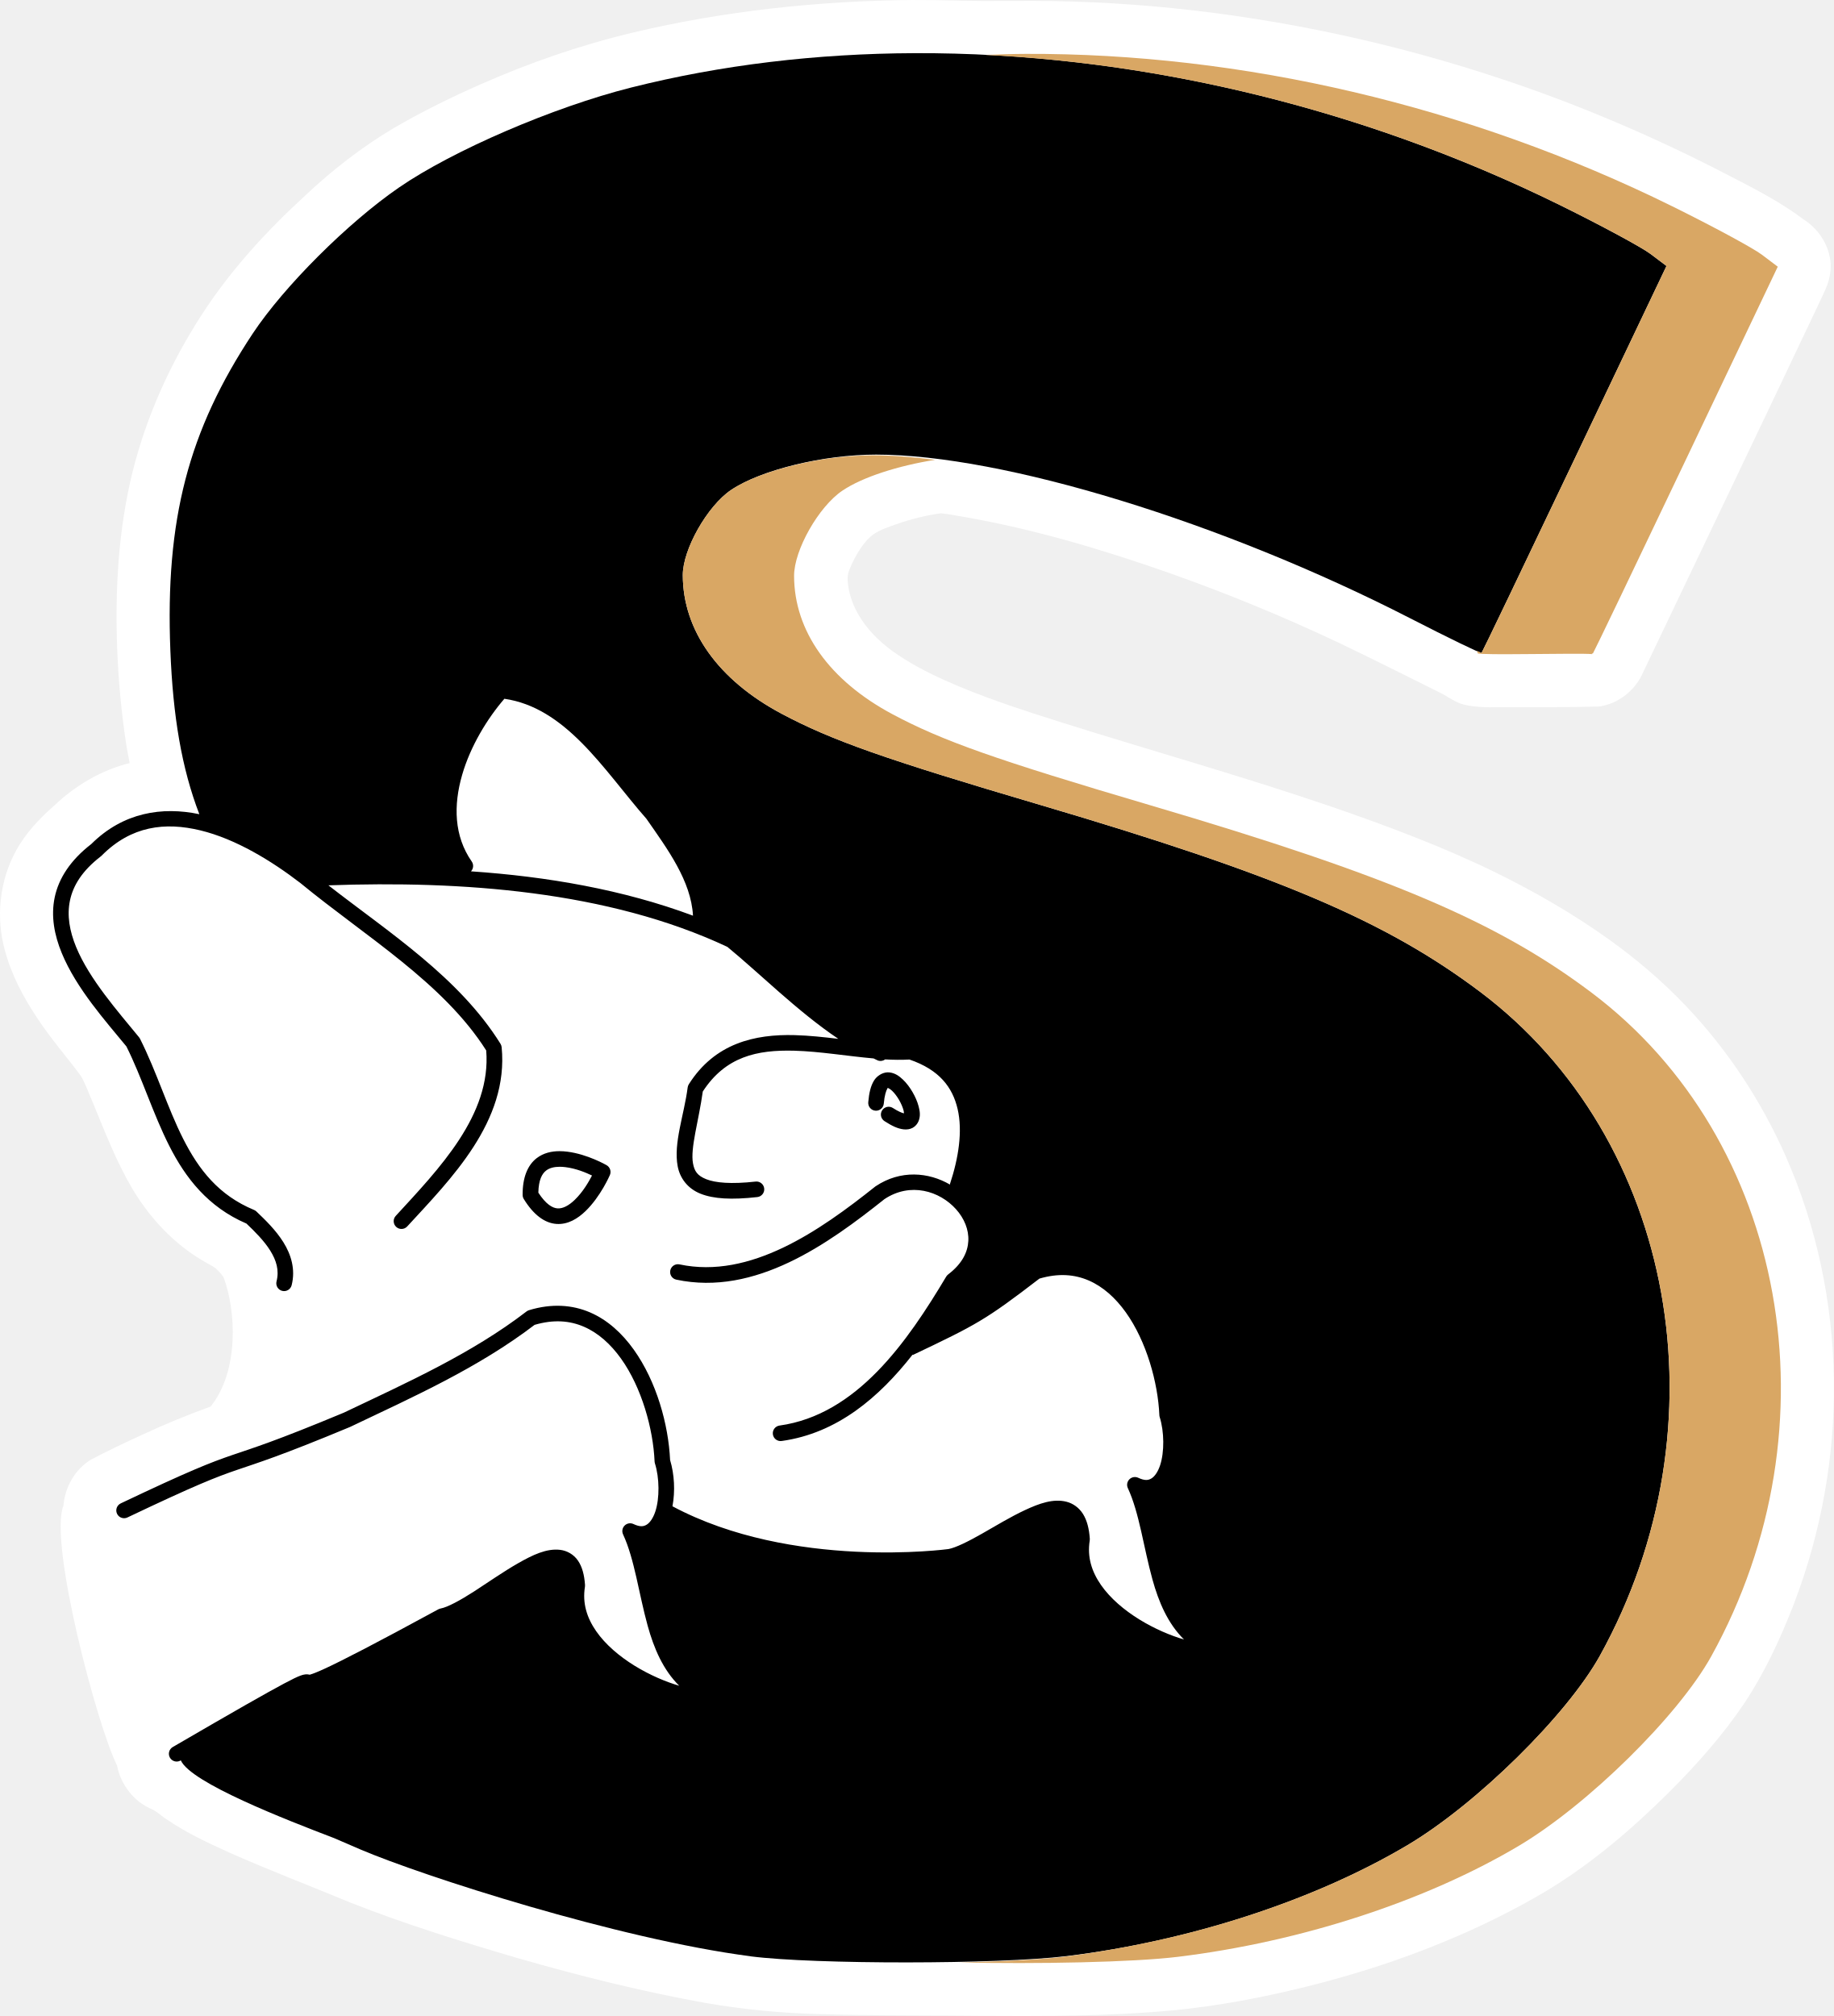
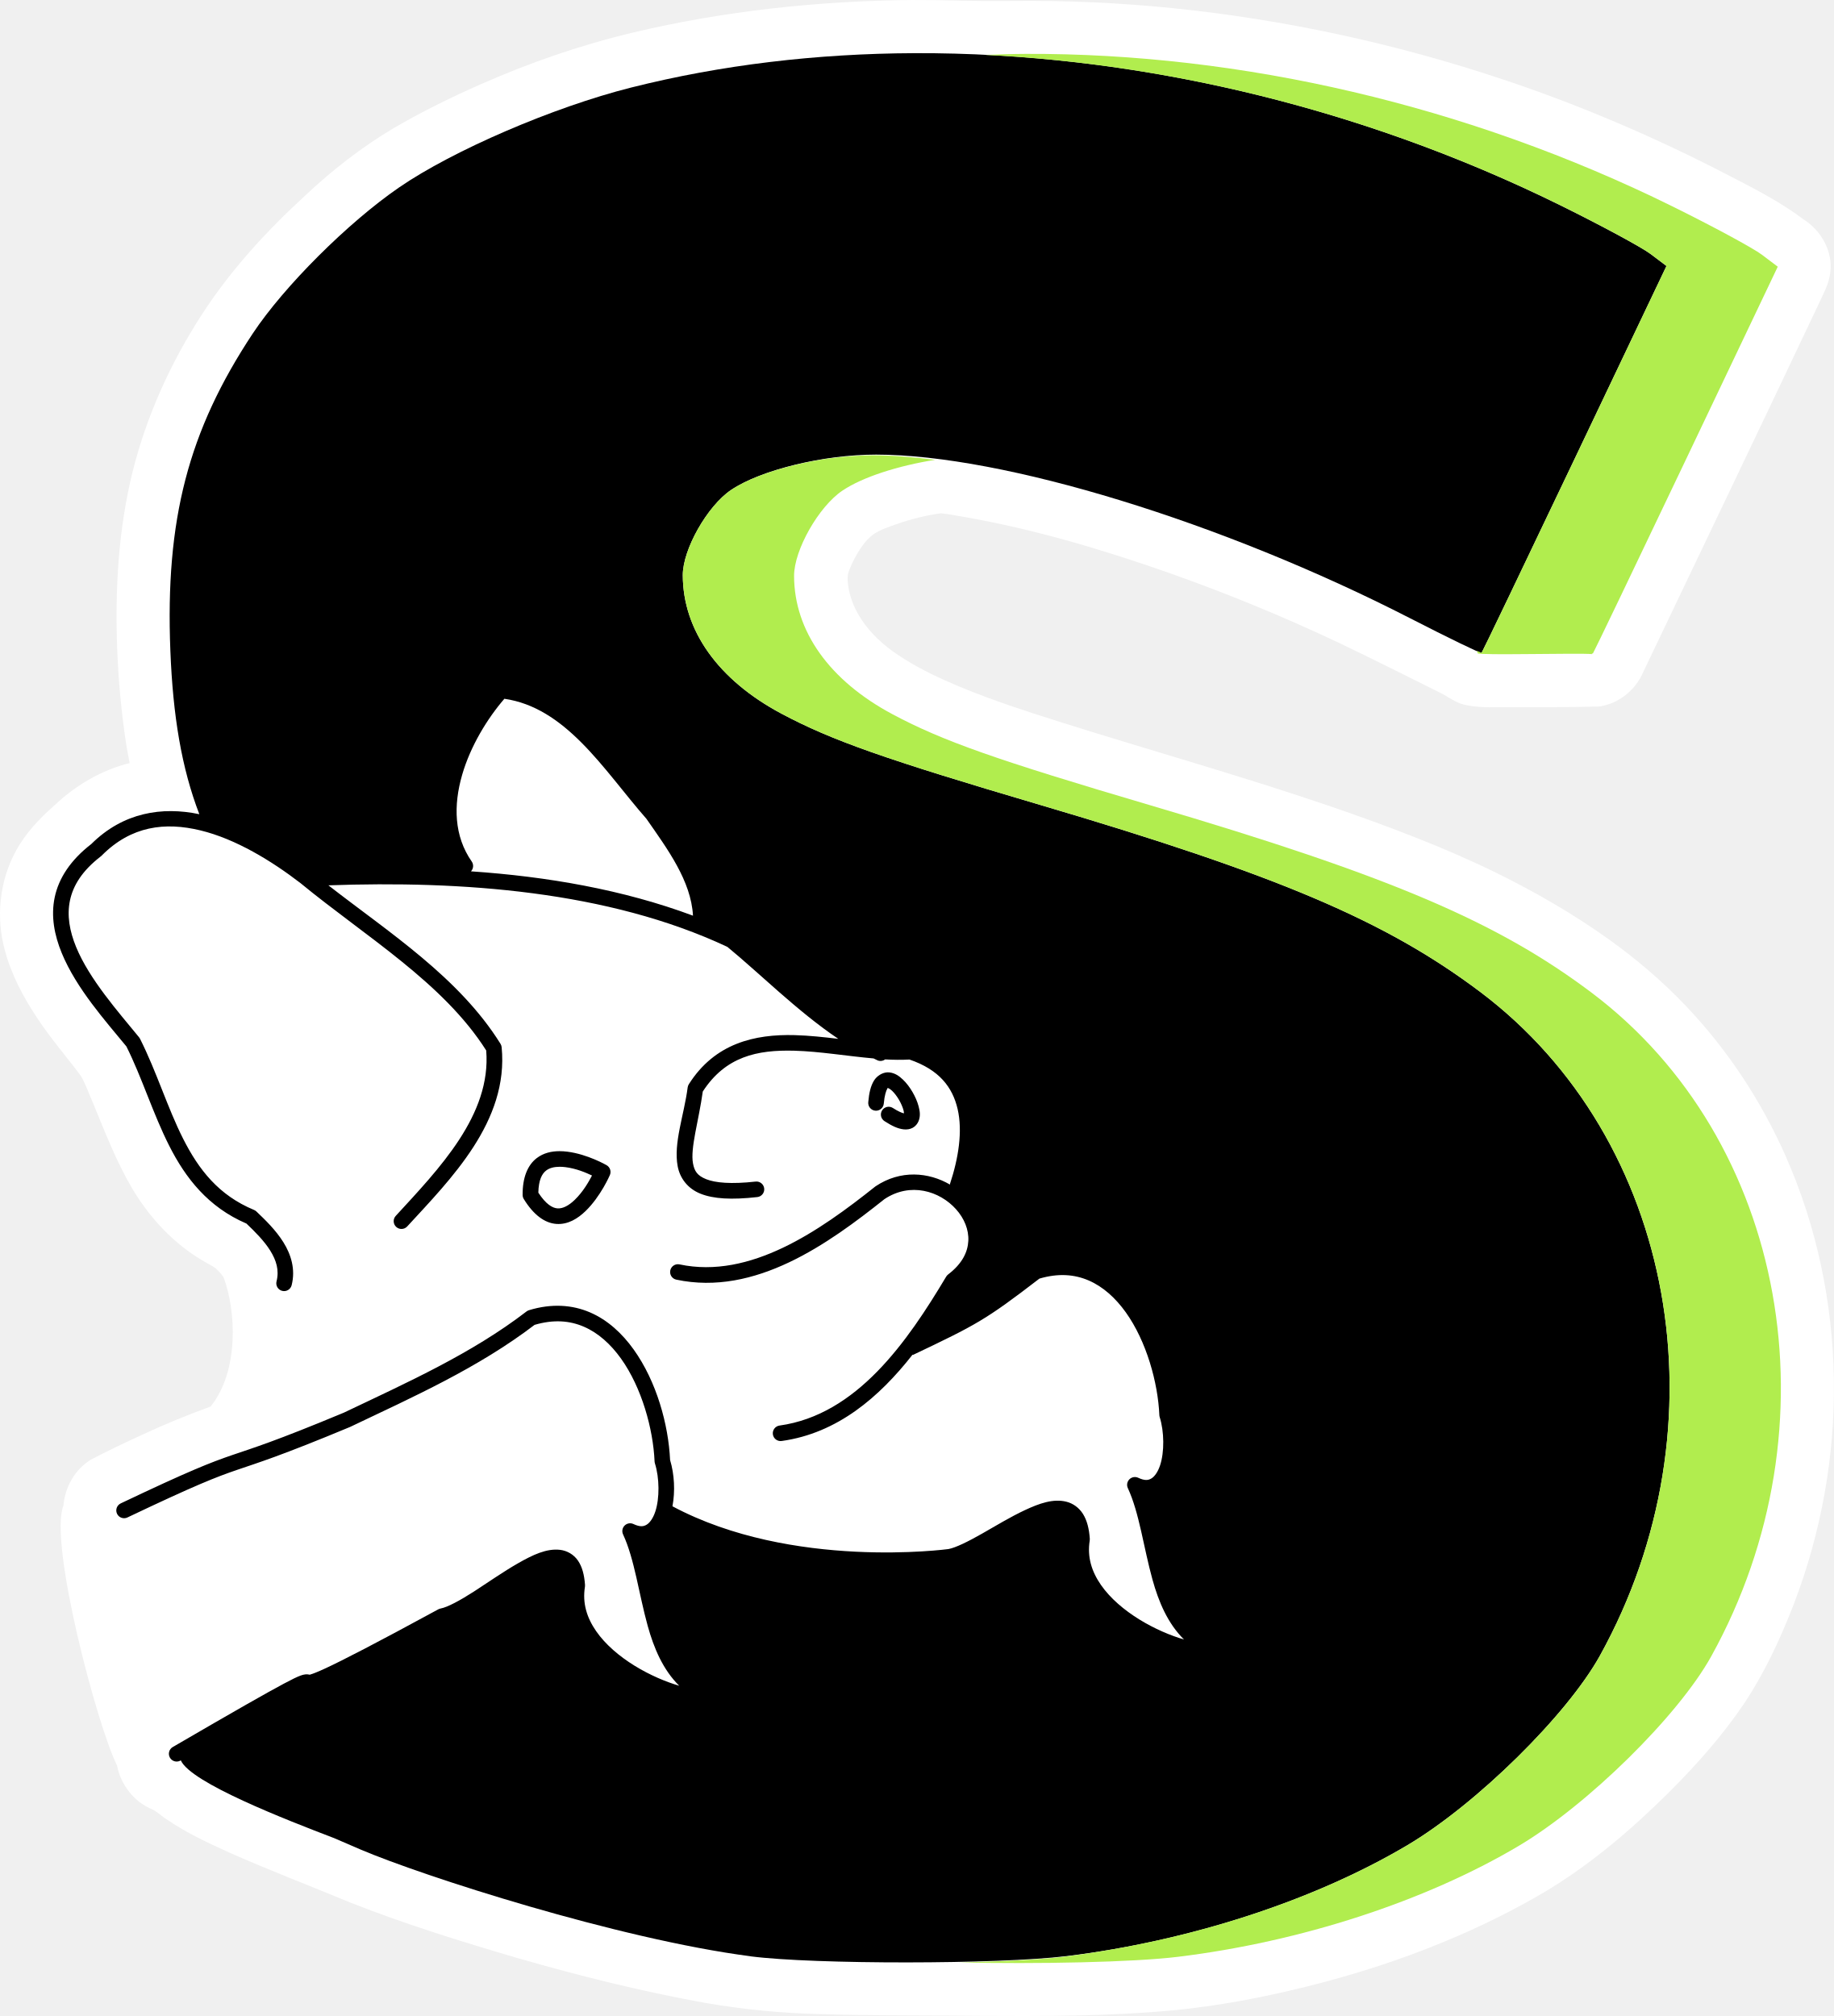
- <svg xmlns="http://www.w3.org/2000/svg" width="1129.941mm" height="1242.287mm" viewBox="0 0 1129.941 1242.287" version="1.1" id="svg5" xml:space="preserve">
+ <svg xmlns="http://www.w3.org/2000/svg" width="1129.941mm" height="1242.289mm" viewBox="0 0 1129.941 1242.289" version="1.1" id="svg5" xml:space="preserve">
  <defs id="defs2" />
-   <g id="layer4" transform="translate(75105.176,5977.908)">
+   <g id="layer4" transform="translate(14313.273,24564.262)">
    <g id="layer9">
-       <path id="path2217" style="font-weight:bold;font-size:44.998px;font-family:Ubuntu;-inkscape-font-specification:Ubuntu;text-align:center;text-orientation:upright;text-anchor:middle;display:inline;fill:#ffffff;fill-opacity:1;fill-rule:evenodd;stroke:none;stroke-width:59.326;stroke-linecap:round;stroke-linejoin:round;paint-order:markers fill stroke" d="m -74543.455,-5977.902 c -57.727,0.561 -115.508,6.727 -171.719,20.055 -32.248,7.705 -63.722,18.541 -94.03,31.967 -18.337,8.075 -36.337,16.961 -53.651,27.055 -19.508,11.658 -37.553,25.676 -54.092,41.241 -23.956,21.954 -46.156,46.108 -63.829,73.464 -19.244,29.628 -33.986,62.28 -42.626,96.569 -8.848,35.657 -10.941,72.661 -9.583,109.273 0.764,19.572 2.538,39.111 5.478,58.478 0.646,4.048 1.404,8.077 2.206,12.097 -17.36,4.354 -33.26,13.707 -46.218,25.967 -9.275,8.158 -17.991,17.274 -23.884,28.229 -10.08,18.441 -12.385,40.824 -6.809,61.039 4.018,15.33 11.625,29.452 20.39,42.558 8.14,12.23 17.784,23.351 26.562,35.108 2.885,5.035 4.721,10.586 7.072,15.831 7.481,18.047 14.46,36.418 24.387,53.309 9.861,16.643 23.151,31.436 39.411,42.031 3.35,2.219 6.897,4.113 10.374,6.117 1.439,0.764 2.598,1.909 3.672,3.112 1.022,1.079 2.017,2.192 2.867,3.414 7.791,20.626 9.73,57.91 -7.945,79.811 -14.22,5.177 -28.255,10.876 -41.958,17.302 -10.712,4.915 -21.375,9.957 -31.809,15.439 -9.811,5.953 -16.001,16.991 -16.91,28.329 -9.139,22.848 20.864,135.943 33.009,160.032 2.221,11.929 10.61,22.662 21.92,27.226 3.203,1.577 5.689,4.232 8.727,6.072 11.984,8.227 25.211,14.385 38.409,20.374 24.663,10.994 49.927,20.562 74.849,30.944 33.738,13.286 68.406,24.029 103.181,34.226 37.963,10.931 76.353,20.511 115.245,27.52 23.716,4.124 47.743,6.438 71.81,6.955 31.795,0.976 63.609,0.661 95.413,1.012 40.386,0.304 80.859,0.368 121.111,-3.363 27.503,-2.637 54.707,-7.835 81.515,-14.442 29.278,-7.238 58.096,-16.434 85.956,-28.004 21.603,-8.963 42.656,-19.302 62.763,-31.265 27.897,-16.887 52.827,-38.23 75.874,-61.198 16.845,-16.835 32.708,-34.779 46.03,-54.559 12.559,-18.986 22.139,-39.768 30.368,-60.942 16.877,-44.043 25.377,-91.306 24.64,-138.478 -0.694,-47.188 -10.593,-94.314 -29.701,-137.505 -15.078,-34.118 -35.903,-65.737 -61.667,-92.739 -14.376,-15.107 -30.319,-28.685 -47.276,-40.809 -21.733,-15.591 -44.99,-28.968 -68.95,-40.816 -32.98,-16.141 -67.423,-29.044 -102.105,-40.998 -54.82,-18.765 -110.651,-34.364 -165.901,-51.788 -24.509,-7.725 -49.05,-15.673 -72.545,-26.197 -11.182,-5.086 -22.19,-10.852 -32.14,-18.019 -8.22,-6.065 -15.561,-13.415 -20.696,-22.284 -3.116,-5.39 -5.35,-11.327 -6.263,-17.44 -0.503,-3.351 -0.763,-6.889 0.631,-10.085 1.856,-4.838 4.404,-9.576 7.337,-13.926 2.194,-3.16 4.636,-6.039 7.837,-8.253 4.206,-2.801 9.083,-4.303 13.784,-6.04 8.917,-3.084 18.112,-5.43 27.426,-6.721 4.592,0.359 9.081,1.461 13.633,2.115 43.085,7.475 85.139,19.961 126.376,34.412 35.688,12.6 70.738,26.972 104.952,43.158 21.637,10.312 43.025,21.135 64.492,31.795 4.647,2.726 9.244,5.952 14.683,6.817 9.095,1.877 18.424,1.003 27.636,1.206 17.922,-0.056 35.849,0.092 53.765,-0.429 11.963,-1.599 22.532,-10.114 27.201,-21.162 35.98,-75.401 72.106,-150.73 107.834,-226.25 1.866,-4.072 3.932,-8.061 5.538,-12.246 2.033,-5.588 2.849,-11.738 1.526,-17.589 -1.863,-9.367 -7.913,-17.663 -15.903,-22.795 -14.052,-10.597 -29.744,-18.696 -45.339,-26.734 -45.247,-23.525 -92.244,-43.748 -140.652,-59.827 -65.73,-21.94 -133.871,-36.698 -202.812,-43.731 -32.79,-3.331 -65.765,-4.801 -98.72,-4.459 -12.726,0.096 -25.454,0.042 -38.176,-0.304 -7.993,-0.155 -15.987,-0.296 -23.981,-0.26 z" />
-       <path id="path702" style="font-size:192px;font-family:Gilroy-Black;-inkscape-font-specification:Gilroy-Black;text-orientation:upright;white-space:pre;fill:#000000;fill-rule:evenodd;stroke:none;stroke-width:9.736;stroke-linecap:round;stroke-linejoin:round;stroke-dasharray:none;stroke-opacity:1;paint-order:markers fill stroke" d="m -74541.696,-5945.147 c -60.274,0.229 -119.116,7.208 -174.607,21.181 -47.771,12.028 -109.826,38.748 -142.995,61.568 -31.573,21.722 -70.969,61.055 -90.139,89.994 -39.762,60.026 -53.96,114.676 -50.774,195.439 1.592,40.359 6.915,72.341 17.848,100.777 -22.873,-4.805 -46.877,-1.163 -66.499,18.32 -0.04,0.03 -0.06,0.06 -0.1,0.09 -12.921,9.99 -20.074,21.209 -22.511,32.805 -2.444,11.629 -0.208,23.306 4.341,34.354 9.017,21.893 27.089,41.995 39.837,57.541 9.662,19.328 16.3,41.299 26.402,61.253 10.028,19.809 23.891,37.724 47.559,47.893 5.279,5.036 10.903,10.659 14.619,16.607 3.827,6.128 5.654,12.188 3.917,19.032 a 4.802,4.802 0 0 0 3.473,5.833 4.802,4.802 0 0 0 5.836,-3.472 c 2.498,-9.842 -0.4,-18.985 -5.082,-26.481 -4.682,-7.496 -11.127,-13.734 -16.621,-18.958 a 4.802,4.802 0 0 0 -1.469,-0.956 c -21.784,-9.04 -34.027,-24.799 -43.664,-43.835 -9.636,-19.037 -16.294,-41.203 -26.588,-61.661 a 4.802,4.802 0 0 0 -0.572,-0.882 c -13.001,-15.893 -30.633,-35.825 -38.765,-55.57 -4.067,-9.873 -5.76,-19.517 -3.825,-28.723 1.936,-9.207 7.448,-18.302 19.073,-27.26 a 4.802,4.802 0 0 0 0.48,-0.424 c 18.182,-18.355 39.104,-20.805 60.871,-15.519 21.767,5.286 43.869,18.822 61.565,32.439 39.927,32.839 88.021,61.422 114.476,103.16 3.243,39.735 -29.062,72.899 -55.742,101.945 a 4.802,4.802 0 0 0 0.287,6.785 4.802,4.802 0 0 0 6.785,-0.286 c 26.717,-29.087 62.659,-64.708 58.182,-110.466 a 4.802,4.802 0 0 0 -0.703,-2.068 c -25.484,-40.946 -68.785,-68.653 -106.043,-97.664 81.808,-2.928 172.327,3.39 245.822,37.928 19.381,15.874 43.483,40.006 68.355,56.67 -8.911,-1.06 -17.911,-2.05 -26.835,-2.291 -24.648,-0.668 -49.268,4.969 -65.28,30.285 a 4.802,4.802 0 0 0 -0.703,1.947 c -2.233,17.157 -8.831,34.237 -6.158,48.563 1.336,7.163 5.983,13.693 14.051,16.915 8.067,3.223 19.115,3.861 35.023,2.079 a 4.802,4.802 0 0 0 4.238,-5.307 4.802,4.802 0 0 0 -5.306,-4.238 c -15.117,1.693 -24.864,0.755 -30.393,-1.453 -5.528,-2.209 -7.279,-4.967 -8.172,-9.756 -1.745,-9.353 3.536,-26.266 6.03,-44.287 14.021,-21.577 33.5,-25.768 56.41,-25.147 15.646,0.424 32.424,3.322 48.835,4.764 0.924,0.405 1.85,0.961 2.772,1.332 a 4.802,4.802 0 0 0 4.358,-0.735 c 5.068,0.28 10.075,0.346 14.976,0.08 18.373,6.282 26.539,17.061 29.666,30.518 3.167,13.633 0.54,30.31 -4.719,46.165 a 4.802,4.802 0 0 0 0.03,0.388 c -13.139,-7.701 -30.501,-9.241 -45.822,1.016 a 4.802,4.802 0 0 0 -0.32,0.234 c -34.105,27.162 -76.995,57.154 -120.514,47.916 a 4.802,4.802 0 0 0 -5.695,3.701 4.802,4.802 0 0 0 3.701,5.693 c 48.687,10.335 93.825,-22.209 128.233,-49.597 15.964,-10.643 34.014,-5.069 44.128,6.215 5.064,5.648 7.913,12.574 7.571,19.455 -0.342,6.88 -3.689,14.032 -12.445,20.732 a 4.802,4.802 0 0 0 -1.205,1.354 c -23.941,40.118 -55.051,85.118 -102.683,91.757 a 4.802,4.802 0 0 0 -4.091,5.42 4.802,4.802 0 0 0 5.418,4.092 c 34.384,-4.792 60.083,-27.028 80.566,-53.093 a 4.802,4.802 0 0 0 0.508,-0.03 c 38.735,-18.447 44.291,-21.237 77.738,-46.948 11.757,-3.448 21.657,-2.597 30.344,1.15 8.859,3.822 16.54,10.774 22.895,19.668 12.709,17.79 19.786,43.251 20.658,63.319 a 4.802,4.802 0 0 0 0.218,1.238 c 2.807,8.882 2.946,21.543 0.222,29.713 -1.363,4.085 -3.358,6.848 -5.286,8.027 -1.928,1.18 -4.039,1.549 -8.197,-0.387 a 4.802,4.802 0 0 0 -6.379,6.379 c 7.086,15.222 9.675,36.498 15.175,56.348 3.816,13.771 9.44,27.105 19.43,36.936 -8.229,-2.387 -18.18,-6.592 -27.461,-12.313 -9.36,-5.77 -18.009,-13.072 -23.719,-21.32 -5.709,-8.248 -8.553,-17.221 -6.908,-27.346 a 4.802,4.802 0 0 0 0.05,-1.103 c -0.437,-6.302 -1.738,-11.31 -4.176,-15.235 -2.437,-3.925 -6.19,-6.563 -10.243,-7.582 -8.108,-2.037 -16.698,1.037 -25.581,5.184 -8.883,4.147 -18.109,9.768 -26.509,14.553 -8.367,4.765 -16.117,8.601 -20.58,9.431 -0.374,0.05 -96.351,13.039 -170.053,-26.355 1.741,-9.281 1.203,-19.636 -1.455,-28.516 -1.027,-21.827 -8.292,-48.292 -22.407,-68.049 -7.104,-9.942 -16.022,-18.207 -26.904,-22.902 -10.882,-4.695 -23.672,-5.639 -37.635,-1.365 a 4.802,4.802 0 0 0 -1.523,0.785 c -33.672,25.912 -73.381,43.704 -112.547,62.354 -42.799,17.834 -55.756,21.668 -68.922,26.179 -13.18,4.516 -26.339,9.655 -68.543,29.731 a 4.802,4.802 0 0 0 -2.273,6.398 4.802,4.802 0 0 0 6.398,2.274 c 42.081,-20.018 54.602,-24.887 67.532,-29.317 12.929,-4.43 26.522,-8.487 69.622,-26.451 a 4.802,4.802 0 0 0 0.22,-0.1 c 38.728,-18.443 78.778,-36.325 113.48,-62.814 11.776,-3.464 21.689,-2.612 30.387,1.14 8.859,3.822 16.539,10.774 22.894,19.668 12.709,17.789 19.787,43.25 20.658,63.318 a 4.802,4.802 0 0 0 0.219,1.239 c 2.807,8.881 2.947,21.542 0.223,29.712 -1.362,4.085 -3.36,6.849 -5.288,8.028 -1.928,1.179 -4.038,1.549 -8.197,-0.387 a 4.802,4.802 0 0 0 -6.379,6.379 c 7.086,15.222 9.676,36.498 15.176,56.348 3.816,13.77 9.439,27.105 19.43,36.935 -8.23,-2.386 -18.181,-6.591 -27.461,-12.312 -9.361,-5.77 -18.009,-13.073 -23.719,-21.321 -5.709,-8.247 -8.554,-17.221 -6.908,-27.345 a 4.802,4.802 0 0 0 0.05,-1.104 c -0.439,-6.321 -1.762,-11.276 -4.379,-15.076 -2.618,-3.799 -6.735,-6.078 -10.922,-6.582 -8.374,-1.007 -16.912,3.103 -25.955,8.264 -9.043,5.161 -18.469,11.781 -27.014,17.303 -8.544,5.521 -16.493,9.814 -20.695,10.578 a 4.802,4.802 0 0 0 -1.437,0.507 c -38.864,21.147 -58.943,31.441 -69.385,36.293 -5.221,2.427 -8.068,3.482 -9.319,3.823 -0.301,0.08 -0.437,0.14 -0.499,0.182 -0.03,-0.02 -0.02,-0.03 -0.1,-0.04 -0.365,-0.08 -1.455,-0.281 -2.493,-0.189 -1.037,0.09 -1.985,0.357 -3.07,0.755 -2.168,0.796 -5.084,2.203 -10.332,4.998 -10.495,5.591 -30.121,16.742 -68.41,39.033 a 4.802,4.802 0 0 0 -1.734,6.567 4.802,4.802 0 0 0 6.566,1.732 c 0.06,-0.03 0.08,-0.04 0.134,-0.08 6.076,13.798 64.714,36.528 94.509,47.927 1.418,0.655 5.895,2.596 16.176,6.98 38.259,16.314 158.807,55.229 240.454,65.825 v 0.03 c 39.082,5.041 152.709,4.97 194.687,-0.155 75.63,-9.23 152.343,-34.197 209.82,-68.283 42.627,-25.28 98.48,-80.277 118.772,-116.955 78.444,-141.78 46.577,-318.309 -73.818,-408.92 -58.118,-43.742 -124.736,-72.049 -271.232,-115.253 -95.839,-28.264 -128.506,-39.793 -159.356,-56.235 -38.932,-20.751 -60.649,-51.249 -60.727,-85.282 -0.04,-15.908 15.111,-42.66 29.743,-52.528 18.359,-12.38 57.006,-21.8 89.38,-21.784 78.098,0.04 213.288,41.487 329.156,100.92 23.681,12.147 43.417,21.711 43.868,21.26 0.445,-0.454 26.262,-54.284 57.368,-119.621 l 56.56,-118.795 -9.83,-7.416 c -5.408,-4.078 -30.236,-17.487 -55.173,-29.797 -126.121,-62.256 -265.673,-94.427 -398.278,-93.924 z m -252.718,397.83 c 18.541,2.696 33.652,13.148 47.427,26.952 14.305,14.336 26.925,32.032 40.077,46.987 13.036,18.726 27.53,38.285 28.706,59.721 -43.02,-16.056 -89.972,-24.129 -136.798,-27.323 a 4.802,4.802 0 0 0 0.515,-5.984 c -11.031,-15.792 -11.346,-34.765 -5.959,-53.437 5.128,-17.77 15.547,-34.768 26.032,-46.916 z m 235.844,230.21 v 0 c -3.131,0.206 -6.362,2.219 -8.124,5.088 -2.014,3.28 -3.023,7.497 -3.527,13.332 a 4.802,4.802 0 0 0 4.371,5.198 4.802,4.802 0 0 0 5.198,-4.372 c 0.432,-5.012 1.453,-8.008 2.142,-9.13 0.265,-0.431 0.255,-0.475 0.261,-0.535 0.129,0.02 1.372,0.497 2.772,1.835 1.412,1.349 2.958,3.374 4.225,5.551 1.266,2.178 2.264,4.525 2.765,6.41 0.308,1.156 0.219,1.362 0.217,1.899 -1.261,-0.336 -3.44,-1.165 -6.757,-3.305 a 4.802,4.802 0 0 0 -6.639,1.432 4.802,4.802 0 0 0 1.431,6.638 c 4.671,3.013 8.279,4.712 11.903,5.088 1.812,0.188 3.745,-0.02 5.48,-0.953 1.735,-0.934 3.022,-2.577 3.653,-4.174 1.261,-3.194 0.781,-6.139 0,-9.091 -0.785,-2.953 -2.1,-5.94 -3.746,-8.772 -1.647,-2.831 -3.615,-5.49 -5.895,-7.668 -2.28,-2.178 -4.885,-4.068 -8.394,-4.445 -0.439,-0.05 -0.884,-0.06 -1.332,-0.03 z m -201.87,48.563 c -4.87,0 -9.837,1.07 -14.037,4.279 -5.599,4.279 -8.792,11.955 -8.695,22.735 a 4.802,4.802 0 0 0 0.709,2.467 c 6.007,9.787 12.896,14.842 20.093,15.355 7.198,0.512 13.256,-3.369 17.95,-7.901 9.387,-9.062 14.992,-22.179 14.992,-22.179 a 4.802,4.802 0 0 0 -2.031,-6.125 c 0,0 -11.612,-6.746 -24.174,-8.317 -1.57,-0.196 -3.184,-0.315 -4.807,-0.314 z m 0.08,9.616 c 1.125,0 2.307,0.08 3.532,0.228 6.678,0.834 12.521,3.326 16.408,5.164 -2.09,3.993 -5.534,10.058 -10.673,15.019 -3.665,3.538 -7.355,5.46 -10.596,5.229 -3.067,-0.218 -7.053,-2.412 -11.801,-9.684 0.176,-7.913 2.279,-11.704 4.842,-13.662 2.041,-1.559 4.912,-2.287 8.288,-2.294 z" />
-       <path id="path704" style="font-weight:bold;font-size:44.998px;font-family:Ubuntu;-inkscape-font-specification:Ubuntu;text-align:center;text-orientation:upright;text-anchor:middle;display:inline;fill:#d9a764;fill-opacity:1;fill-rule:evenodd;stroke:none;stroke-width:59.326;stroke-linecap:round;stroke-linejoin:round;paint-order:markers fill stroke" d="m -74473.13,-5944.709 c -8.391,0.03 -16.721,0.328 -25.048,0.63 119.309,5.861 242.364,37.377 354.763,92.859 24.937,12.31 49.765,25.719 55.173,29.797 l 9.83,7.416 -56.56,118.795 c -31.106,65.337 -56.923,119.167 -57.368,119.621 -0.05,0.05 -2.307,-1.069 -2.755,-1.231 0.05,0.155 0.336,1.414 0.359,1.468 0.589,1.4 62.814,-0.275 70.56,0.519 l -0.262,-0.502 c 0.27,0.09 0.625,0.217 0.66,0.181 0.445,-0.454 26.262,-54.283 57.369,-119.621 l 56.56,-118.795 -9.83,-7.416 c -5.408,-4.078 -30.237,-17.487 -55.173,-29.797 -126.122,-62.256 -265.673,-94.427 -398.278,-93.924 z m -94.354,247.357 c -8.414,0 -17.247,0.655 -26.042,1.812 -24.292,3.435 -48.024,10.656 -61.218,19.553 -14.632,9.868 -29.783,36.62 -29.743,52.528 0.08,34.033 21.795,64.531 60.727,85.282 30.85,16.442 63.517,27.971 159.356,56.235 146.496,43.204 213.114,71.511 271.232,115.253 120.395,90.611 152.262,267.14 73.818,408.92 -20.292,36.678 -76.145,91.675 -118.772,116.955 -43.647,25.885 -98.397,46.463 -155.331,58.933 -8.669,1.898 -17.378,3.654 -26.117,5.164 -10.153,1.793 -20.328,3.365 -30.491,4.606 -14.681,1.792 -38.307,2.927 -64.261,3.481 48.187,1.056 107.143,-0.07 134.943,-3.465 75.632,-9.231 152.344,-34.197 209.821,-68.283 42.628,-25.281 98.48,-80.278 118.772,-116.956 78.445,-141.78 46.577,-318.309 -73.818,-408.92 -58.119,-43.742 -124.735,-72.049 -271.232,-115.253 -95.839,-28.264 -128.506,-39.793 -159.356,-56.235 -38.932,-20.751 -60.649,-51.248 -60.727,-85.281 -0.04,-15.909 15.111,-42.661 29.743,-52.528 12.466,-8.407 34.311,-15.364 57.17,-19.013 -13.876,-1.758 -26.868,-2.782 -38.473,-2.788 z" />
+       <path id="path2217" style="font-weight:bold;font-size:44.998px;font-family:Ubuntu;-inkscape-font-specification:Ubuntu;text-align:center;text-orientation:upright;text-anchor:middle;display:inline;fill:#ffffff;fill-opacity:1;fill-rule:evenodd;stroke:none;stroke-width:59.326;stroke-linecap:round;stroke-linejoin:round;paint-order:markers fill stroke" d="m -13751.551,-24564.254 c -57.727,0.561 -115.508,6.726 -171.719,20.054 -32.248,7.706 -63.722,18.542 -94.03,31.968 -18.337,8.075 -36.337,16.96 -53.651,27.054 -19.508,11.658 -37.553,25.676 -54.092,41.241 -23.956,21.954 -46.156,46.108 -63.829,73.464 -19.244,29.628 -33.986,62.28 -42.626,96.569 -8.848,35.657 -10.941,72.661 -9.583,109.272 0.764,19.572 2.538,39.112 5.478,58.478 0.646,4.048 1.404,8.077 2.206,12.097 -17.36,4.354 -33.26,13.707 -46.218,25.967 -9.275,8.157 -17.991,17.274 -23.884,28.229 -10.08,18.441 -12.385,40.824 -6.809,61.039 4.018,15.33 11.625,29.452 20.39,42.558 8.14,12.23 17.784,23.351 26.562,35.109 2.885,5.035 4.721,10.586 7.072,15.83 7.481,18.047 14.46,36.418 24.387,53.309 9.861,16.643 23.151,31.436 39.411,42.031 3.35,2.219 6.897,4.112 10.374,6.117 1.439,0.764 2.598,1.909 3.672,3.112 1.022,1.079 2.017,2.192 2.867,3.414 7.791,20.626 9.73,57.91 -7.945,79.811 -14.22,5.178 -28.255,10.876 -41.958,17.302 -10.712,4.915 -21.375,9.956 -31.809,15.439 -9.811,5.953 -16.001,16.99 -16.91,28.329 -9.139,22.848 20.864,135.943 33.009,160.032 2.221,11.929 10.61,22.662 21.92,27.225 3.203,1.578 5.689,4.232 8.727,6.072 11.984,8.227 25.211,14.385 38.409,20.374 24.663,10.994 49.927,20.562 74.849,30.944 33.738,13.285 68.406,24.029 103.181,34.226 37.963,10.931 76.353,20.511 115.245,27.52 23.716,4.124 47.743,6.438 71.81,6.955 31.795,0.976 63.609,0.661 95.413,1.012 40.386,0.304 80.859,0.368 121.111,-3.363 27.503,-2.637 54.707,-7.835 81.515,-14.442 29.278,-7.238 58.096,-16.434 85.956,-28.004 21.603,-8.963 42.656,-19.301 62.763,-31.264 27.897,-16.888 52.827,-38.231 75.874,-61.198 16.845,-16.835 32.708,-34.78 46.03,-54.559 12.559,-18.986 22.139,-39.768 30.368,-60.942 16.877,-44.043 25.377,-91.306 24.64,-138.478 -0.694,-47.188 -10.593,-94.314 -29.701,-137.505 -15.078,-34.118 -35.903,-65.737 -61.667,-92.738 -14.376,-15.107 -30.319,-28.685 -47.276,-40.809 -21.733,-15.59 -44.99,-28.968 -68.95,-40.815 -32.98,-16.141 -67.423,-29.044 -102.105,-40.999 -54.82,-18.765 -110.651,-34.364 -165.901,-51.787 -24.509,-7.726 -49.05,-15.673 -72.545,-26.198 -11.182,-5.086 -22.19,-10.852 -32.14,-18.019 -8.22,-6.065 -15.561,-13.415 -20.696,-22.284 -3.116,-5.39 -5.35,-11.327 -6.263,-17.441 -0.503,-3.351 -0.763,-6.889 0.631,-10.085 1.856,-4.837 4.404,-9.576 7.337,-13.926 2.194,-3.16 4.636,-6.039 7.837,-8.253 4.206,-2.801 9.083,-4.303 13.784,-6.04 8.917,-3.085 18.112,-5.43 27.426,-6.721 4.592,0.359 9.081,1.461 13.633,2.115 43.085,7.475 85.139,19.961 126.376,34.412 35.688,12.601 70.738,26.973 104.952,43.158 21.637,10.312 43.025,21.135 64.492,31.795 4.647,2.727 9.244,5.952 14.683,6.817 9.095,1.877 18.424,1.004 27.636,1.206 17.922,-0.06 35.849,0.09 53.765,-0.429 11.963,-1.599 22.532,-10.114 27.201,-21.162 35.98,-75.401 72.106,-150.73 107.834,-226.25 1.866,-4.072 3.932,-8.061 5.538,-12.246 2.033,-5.588 2.849,-11.738 1.526,-17.589 -1.863,-9.367 -7.913,-17.663 -15.903,-22.795 -14.052,-10.597 -29.744,-18.696 -45.339,-26.734 -45.247,-23.525 -92.244,-43.748 -140.652,-59.827 -65.73,-21.94 -133.871,-36.698 -202.812,-43.731 -32.79,-3.331 -65.765,-4.801 -98.72,-4.459 -12.726,0.1 -25.454,0.04 -38.176,-0.304 -7.993,-0.155 -15.987,-0.296 -23.981,-0.26 z" />
+       <path id="path702" style="font-size:192px;font-family:Gilroy-Black;-inkscape-font-specification:Gilroy-Black;text-orientation:upright;white-space:pre;fill:#000000;fill-rule:evenodd;stroke:none;stroke-width:9.736;stroke-linecap:round;stroke-linejoin:round;stroke-dasharray:none;stroke-opacity:1;paint-order:markers fill stroke" d="m -13749.792,-24531.499 c -60.274,0.229 -119.116,7.208 -174.607,21.181 -47.771,12.028 -109.826,38.748 -142.995,61.568 -31.573,21.722 -70.969,61.055 -90.139,89.994 -39.762,60.026 -53.96,114.676 -50.774,195.439 1.592,40.359 6.915,72.341 17.848,100.777 -22.873,-4.805 -46.877,-1.163 -66.499,18.32 -0.04,0.03 -0.06,0.06 -0.1,0.09 -12.921,9.99 -20.074,21.209 -22.511,32.805 -2.444,11.629 -0.208,23.306 4.341,34.354 9.017,21.893 27.089,41.995 39.837,57.541 9.662,19.328 16.3,41.299 26.402,61.253 10.028,19.809 23.891,37.724 47.559,47.893 5.279,5.036 10.903,10.659 14.619,16.607 3.827,6.128 5.654,12.188 3.917,19.032 a 4.802,4.802 0 0 0 3.473,5.833 4.802,4.802 0 0 0 5.836,-3.472 c 2.498,-9.842 -0.4,-18.985 -5.082,-26.481 -4.682,-7.496 -11.127,-13.734 -16.621,-18.958 a 4.802,4.802 0 0 0 -1.469,-0.956 c -21.784,-9.04 -34.027,-24.799 -43.664,-43.835 -9.636,-19.037 -16.294,-41.203 -26.588,-61.661 a 4.802,4.802 0 0 0 -0.572,-0.882 c -13.001,-15.893 -30.633,-35.825 -38.765,-55.57 -4.067,-9.873 -5.76,-19.517 -3.825,-28.723 1.936,-9.207 7.448,-18.302 19.073,-27.26 a 4.802,4.802 0 0 0 0.48,-0.424 c 18.182,-18.355 39.104,-20.805 60.871,-15.519 21.767,5.286 43.869,18.822 61.565,32.439 39.927,32.839 88.021,61.422 114.476,103.16 3.243,39.735 -29.062,72.899 -55.742,101.945 a 4.802,4.802 0 0 0 0.287,6.785 4.802,4.802 0 0 0 6.785,-0.286 c 26.717,-29.087 62.659,-64.708 58.182,-110.466 a 4.802,4.802 0 0 0 -0.703,-2.068 c -25.484,-40.946 -68.785,-68.653 -106.043,-97.664 81.808,-2.928 172.327,3.39 245.822,37.928 19.381,15.874 43.483,40.006 68.355,56.67 -8.911,-1.06 -17.911,-2.05 -26.835,-2.291 -24.648,-0.668 -49.268,4.969 -65.28,30.285 a 4.802,4.802 0 0 0 -0.703,1.947 c -2.233,17.157 -8.831,34.237 -6.158,48.563 1.336,7.163 5.983,13.693 14.051,16.915 8.067,3.223 19.115,3.861 35.023,2.079 a 4.802,4.802 0 0 0 4.238,-5.307 4.802,4.802 0 0 0 -5.306,-4.238 c -15.117,1.693 -24.864,0.755 -30.393,-1.453 -5.528,-2.209 -7.279,-4.967 -8.172,-9.756 -1.745,-9.353 3.536,-26.266 6.03,-44.287 14.021,-21.577 33.5,-25.768 56.41,-25.147 15.646,0.424 32.424,3.322 48.835,4.764 0.924,0.405 1.85,0.961 2.772,1.332 a 4.802,4.802 0 0 0 4.358,-0.735 c 5.068,0.28 10.075,0.346 14.976,0.08 18.373,6.282 26.539,17.061 29.666,30.518 3.167,13.633 0.54,30.31 -4.719,46.165 a 4.802,4.802 0 0 0 0.03,0.388 c -13.139,-7.701 -30.501,-9.241 -45.822,1.016 a 4.802,4.802 0 0 0 -0.32,0.234 c -34.105,27.162 -76.995,57.154 -120.514,47.916 a 4.802,4.802 0 0 0 -5.695,3.701 4.802,4.802 0 0 0 3.701,5.693 c 48.687,10.335 93.825,-22.209 128.233,-49.597 15.964,-10.643 34.014,-5.069 44.128,6.215 5.064,5.648 7.913,12.574 7.571,19.455 -0.342,6.88 -3.689,14.032 -12.445,20.732 a 4.802,4.802 0 0 0 -1.205,1.354 c -23.941,40.118 -55.051,85.118 -102.683,91.757 a 4.802,4.802 0 0 0 -4.091,5.42 4.802,4.802 0 0 0 5.418,4.092 c 34.384,-4.792 60.083,-27.028 80.566,-53.093 a 4.802,4.802 0 0 0 0.508,-0.03 c 38.735,-18.447 44.291,-21.237 77.738,-46.948 11.757,-3.448 21.657,-2.597 30.344,1.15 8.859,3.822 16.54,10.774 22.895,19.668 12.709,17.79 19.786,43.251 20.658,63.319 a 4.802,4.802 0 0 0 0.218,1.238 c 2.807,8.882 2.946,21.543 0.222,29.713 -1.363,4.085 -3.358,6.848 -5.286,8.027 -1.928,1.18 -4.039,1.549 -8.197,-0.387 a 4.802,4.802 0 0 0 -6.379,6.379 c 7.086,15.222 9.675,36.498 15.175,56.348 3.816,13.771 9.44,27.105 19.43,36.936 -8.229,-2.387 -18.18,-6.592 -27.461,-12.313 -9.36,-5.77 -18.009,-13.072 -23.719,-21.32 -5.709,-8.248 -8.553,-17.221 -6.908,-27.346 a 4.802,4.802 0 0 0 0.05,-1.103 c -0.437,-6.302 -1.738,-11.31 -4.176,-15.235 -2.437,-3.925 -6.19,-6.563 -10.243,-7.582 -8.108,-2.037 -16.698,1.037 -25.581,5.184 -8.883,4.147 -18.109,9.768 -26.509,14.553 -8.367,4.765 -16.117,8.601 -20.58,9.431 -0.374,0.05 -96.351,13.039 -170.053,-26.355 1.741,-9.281 1.203,-19.636 -1.455,-28.516 -1.027,-21.827 -8.292,-48.292 -22.407,-68.049 -7.104,-9.942 -16.022,-18.207 -26.904,-22.902 -10.882,-4.695 -23.672,-5.639 -37.635,-1.365 a 4.802,4.802 0 0 0 -1.523,0.785 c -33.672,25.912 -73.381,43.704 -112.547,62.354 -42.799,17.834 -55.756,21.668 -68.922,26.179 -13.18,4.516 -26.339,9.655 -68.543,29.731 a 4.802,4.802 0 0 0 -2.273,6.398 4.802,4.802 0 0 0 6.398,2.274 c 42.081,-20.018 54.602,-24.887 67.532,-29.317 12.929,-4.43 26.522,-8.487 69.622,-26.451 a 4.802,4.802 0 0 0 0.22,-0.1 c 38.728,-18.443 78.778,-36.325 113.48,-62.814 11.776,-3.464 21.689,-2.612 30.387,1.14 8.859,3.822 16.539,10.774 22.894,19.668 12.709,17.789 19.787,43.25 20.658,63.318 a 4.802,4.802 0 0 0 0.219,1.239 c 2.807,8.881 2.947,21.542 0.223,29.712 -1.362,4.085 -3.36,6.849 -5.288,8.028 -1.928,1.179 -4.038,1.549 -8.197,-0.387 a 4.802,4.802 0 0 0 -6.379,6.379 c 7.086,15.222 9.676,36.498 15.176,56.348 3.816,13.77 9.439,27.105 19.43,36.935 -8.23,-2.386 -18.181,-6.591 -27.461,-12.312 -9.361,-5.77 -18.009,-13.073 -23.719,-21.321 -5.709,-8.247 -8.554,-17.221 -6.908,-27.345 a 4.802,4.802 0 0 0 0.05,-1.104 c -0.439,-6.321 -1.762,-11.276 -4.379,-15.076 -2.618,-3.799 -6.735,-6.078 -10.922,-6.582 -8.374,-1.007 -16.912,3.103 -25.955,8.264 -9.043,5.161 -18.469,11.781 -27.014,17.303 -8.544,5.521 -16.493,9.814 -20.695,10.578 a 4.802,4.802 0 0 0 -1.437,0.507 c -38.864,21.147 -58.943,31.441 -69.385,36.293 -5.221,2.427 -8.068,3.482 -9.319,3.823 -0.301,0.08 -0.437,0.14 -0.499,0.182 -0.03,-0.02 -0.02,-0.03 -0.1,-0.04 -0.365,-0.08 -1.455,-0.281 -2.493,-0.189 -1.037,0.09 -1.985,0.357 -3.07,0.755 -2.168,0.796 -5.084,2.203 -10.332,4.998 -10.495,5.591 -30.121,16.742 -68.41,39.033 a 4.802,4.802 0 0 0 -1.734,6.567 4.802,4.802 0 0 0 6.566,1.732 c 0.06,-0.03 0.08,-0.04 0.134,-0.08 6.076,13.798 64.714,36.528 94.509,47.927 1.418,0.655 5.895,2.596 16.176,6.98 38.259,16.314 158.807,55.229 240.454,65.825 v 0.03 c 39.082,5.041 152.709,4.97 194.687,-0.155 75.63,-9.23 152.343,-34.197 209.82,-68.283 42.627,-25.28 98.48,-80.277 118.772,-116.955 78.444,-141.78 46.577,-318.309 -73.818,-408.92 -58.118,-43.742 -124.736,-72.049 -271.232,-115.253 -95.839,-28.264 -128.506,-39.793 -159.356,-56.235 -38.932,-20.751 -60.649,-51.249 -60.727,-85.282 -0.04,-15.908 15.111,-42.66 29.743,-52.528 18.359,-12.38 57.006,-21.8 89.38,-21.784 78.098,0.04 213.288,41.487 329.156,100.92 23.681,12.147 43.417,21.711 43.868,21.26 0.445,-0.454 26.262,-54.284 57.368,-119.621 l 56.56,-118.795 -9.83,-7.416 c -5.408,-4.078 -30.236,-17.487 -55.173,-29.797 -126.121,-62.256 -265.673,-94.427 -398.278,-93.924 z m -252.718,397.83 c 18.541,2.696 33.652,13.148 47.427,26.952 14.305,14.336 26.925,32.032 40.077,46.987 13.036,18.726 27.53,38.285 28.706,59.721 -43.02,-16.056 -89.972,-24.129 -136.798,-27.323 a 4.802,4.802 0 0 0 0.515,-5.984 c -11.031,-15.792 -11.346,-34.765 -5.959,-53.437 5.128,-17.77 15.547,-34.768 26.032,-46.916 z m 235.844,230.21 v 0 c -3.131,0.206 -6.362,2.219 -8.124,5.088 -2.014,3.28 -3.023,7.497 -3.527,13.332 a 4.802,4.802 0 0 0 4.371,5.198 4.802,4.802 0 0 0 5.198,-4.372 c 0.432,-5.012 1.453,-8.008 2.142,-9.13 0.265,-0.431 0.255,-0.475 0.261,-0.535 0.129,0.02 1.372,0.497 2.772,1.835 1.412,1.349 2.958,3.374 4.225,5.551 1.266,2.178 2.264,4.525 2.765,6.41 0.308,1.156 0.219,1.362 0.217,1.899 -1.261,-0.336 -3.44,-1.165 -6.757,-3.305 a 4.802,4.802 0 0 0 -6.639,1.432 4.802,4.802 0 0 0 1.431,6.638 c 4.671,3.013 8.279,4.712 11.903,5.088 1.812,0.188 3.745,-0.02 5.48,-0.953 1.735,-0.934 3.022,-2.577 3.653,-4.174 1.261,-3.194 0.781,-6.139 0,-9.091 -0.785,-2.953 -2.1,-5.94 -3.746,-8.772 -1.647,-2.831 -3.615,-5.49 -5.895,-7.668 -2.28,-2.178 -4.885,-4.068 -8.394,-4.445 -0.439,-0.05 -0.884,-0.06 -1.332,-0.03 z m -201.87,48.563 c -4.87,0 -9.837,1.07 -14.037,4.279 -5.599,4.279 -8.792,11.955 -8.695,22.735 a 4.802,4.802 0 0 0 0.709,2.467 c 6.007,9.787 12.896,14.842 20.093,15.355 7.198,0.512 13.256,-3.369 17.95,-7.901 9.387,-9.062 14.992,-22.179 14.992,-22.179 a 4.802,4.802 0 0 0 -2.031,-6.125 c 0,0 -11.612,-6.746 -24.174,-8.317 -1.57,-0.196 -3.184,-0.315 -4.807,-0.314 z m 0.08,9.616 c 1.125,0 2.307,0.08 3.532,0.228 6.678,0.834 12.521,3.326 16.408,5.164 -2.09,3.993 -5.534,10.058 -10.673,15.019 -3.665,3.538 -7.355,5.46 -10.596,5.229 -3.067,-0.218 -7.053,-2.412 -11.801,-9.684 0.176,-7.913 2.279,-11.704 4.842,-13.662 2.041,-1.559 4.912,-2.287 8.288,-2.294 z" />
+       <path id="path704" style="font-weight:bold;font-size:44.998px;font-family:Ubuntu;-inkscape-font-specification:Ubuntu;text-align:center;text-orientation:upright;text-anchor:middle;display:inline;fill:#b1ed4e;fill-opacity:1;fill-rule:evenodd;stroke:none;stroke-width:59.326;stroke-linecap:round;stroke-linejoin:round;paint-order:markers fill stroke" d="m -13681.226,-24531.061 c -8.391,0.03 -16.721,0.328 -25.048,0.63 119.309,5.861 242.364,37.377 354.763,92.859 24.937,12.31 49.765,25.719 55.173,29.797 l 9.83,7.416 -56.56,118.795 c -31.106,65.337 -56.923,119.167 -57.368,119.621 -0.05,0.05 -2.307,-1.069 -2.755,-1.231 0.05,0.155 0.336,1.414 0.359,1.468 0.589,1.4 62.814,-0.275 70.56,0.519 l -0.262,-0.502 c 0.27,0.09 0.625,0.217 0.66,0.181 0.445,-0.454 26.262,-54.283 57.369,-119.621 l 56.56,-118.795 -9.83,-7.416 c -5.408,-4.078 -30.237,-17.487 -55.173,-29.797 -126.122,-62.256 -265.673,-94.427 -398.278,-93.924 z m -94.354,247.357 c -8.414,0 -17.247,0.655 -26.042,1.812 -24.292,3.435 -48.024,10.656 -61.218,19.553 -14.632,9.868 -29.783,36.62 -29.743,52.528 0.08,34.033 21.795,64.531 60.727,85.282 30.85,16.442 63.517,27.971 159.356,56.235 146.496,43.204 213.114,71.511 271.232,115.253 120.395,90.611 152.262,267.14 73.818,408.92 -20.292,36.678 -76.145,91.675 -118.772,116.955 -43.647,25.885 -98.397,46.463 -155.331,58.933 -8.669,1.898 -17.378,3.654 -26.117,5.164 -10.153,1.793 -20.328,3.365 -30.491,4.606 -14.681,1.792 -38.307,2.927 -64.261,3.481 48.187,1.056 107.143,-0.07 134.943,-3.465 75.632,-9.231 152.344,-34.197 209.821,-68.283 42.628,-25.281 98.48,-80.278 118.772,-116.956 78.445,-141.78 46.577,-318.309 -73.818,-408.92 -58.119,-43.742 -124.735,-72.049 -271.232,-115.253 -95.839,-28.264 -128.506,-39.793 -159.356,-56.235 -38.932,-20.751 -60.649,-51.248 -60.727,-85.281 -0.04,-15.909 15.111,-42.661 29.743,-52.528 12.466,-8.407 34.311,-15.364 57.17,-19.013 -13.876,-1.758 -26.868,-2.782 -38.473,-2.788 z" />
    </g>
  </g>
</svg>
